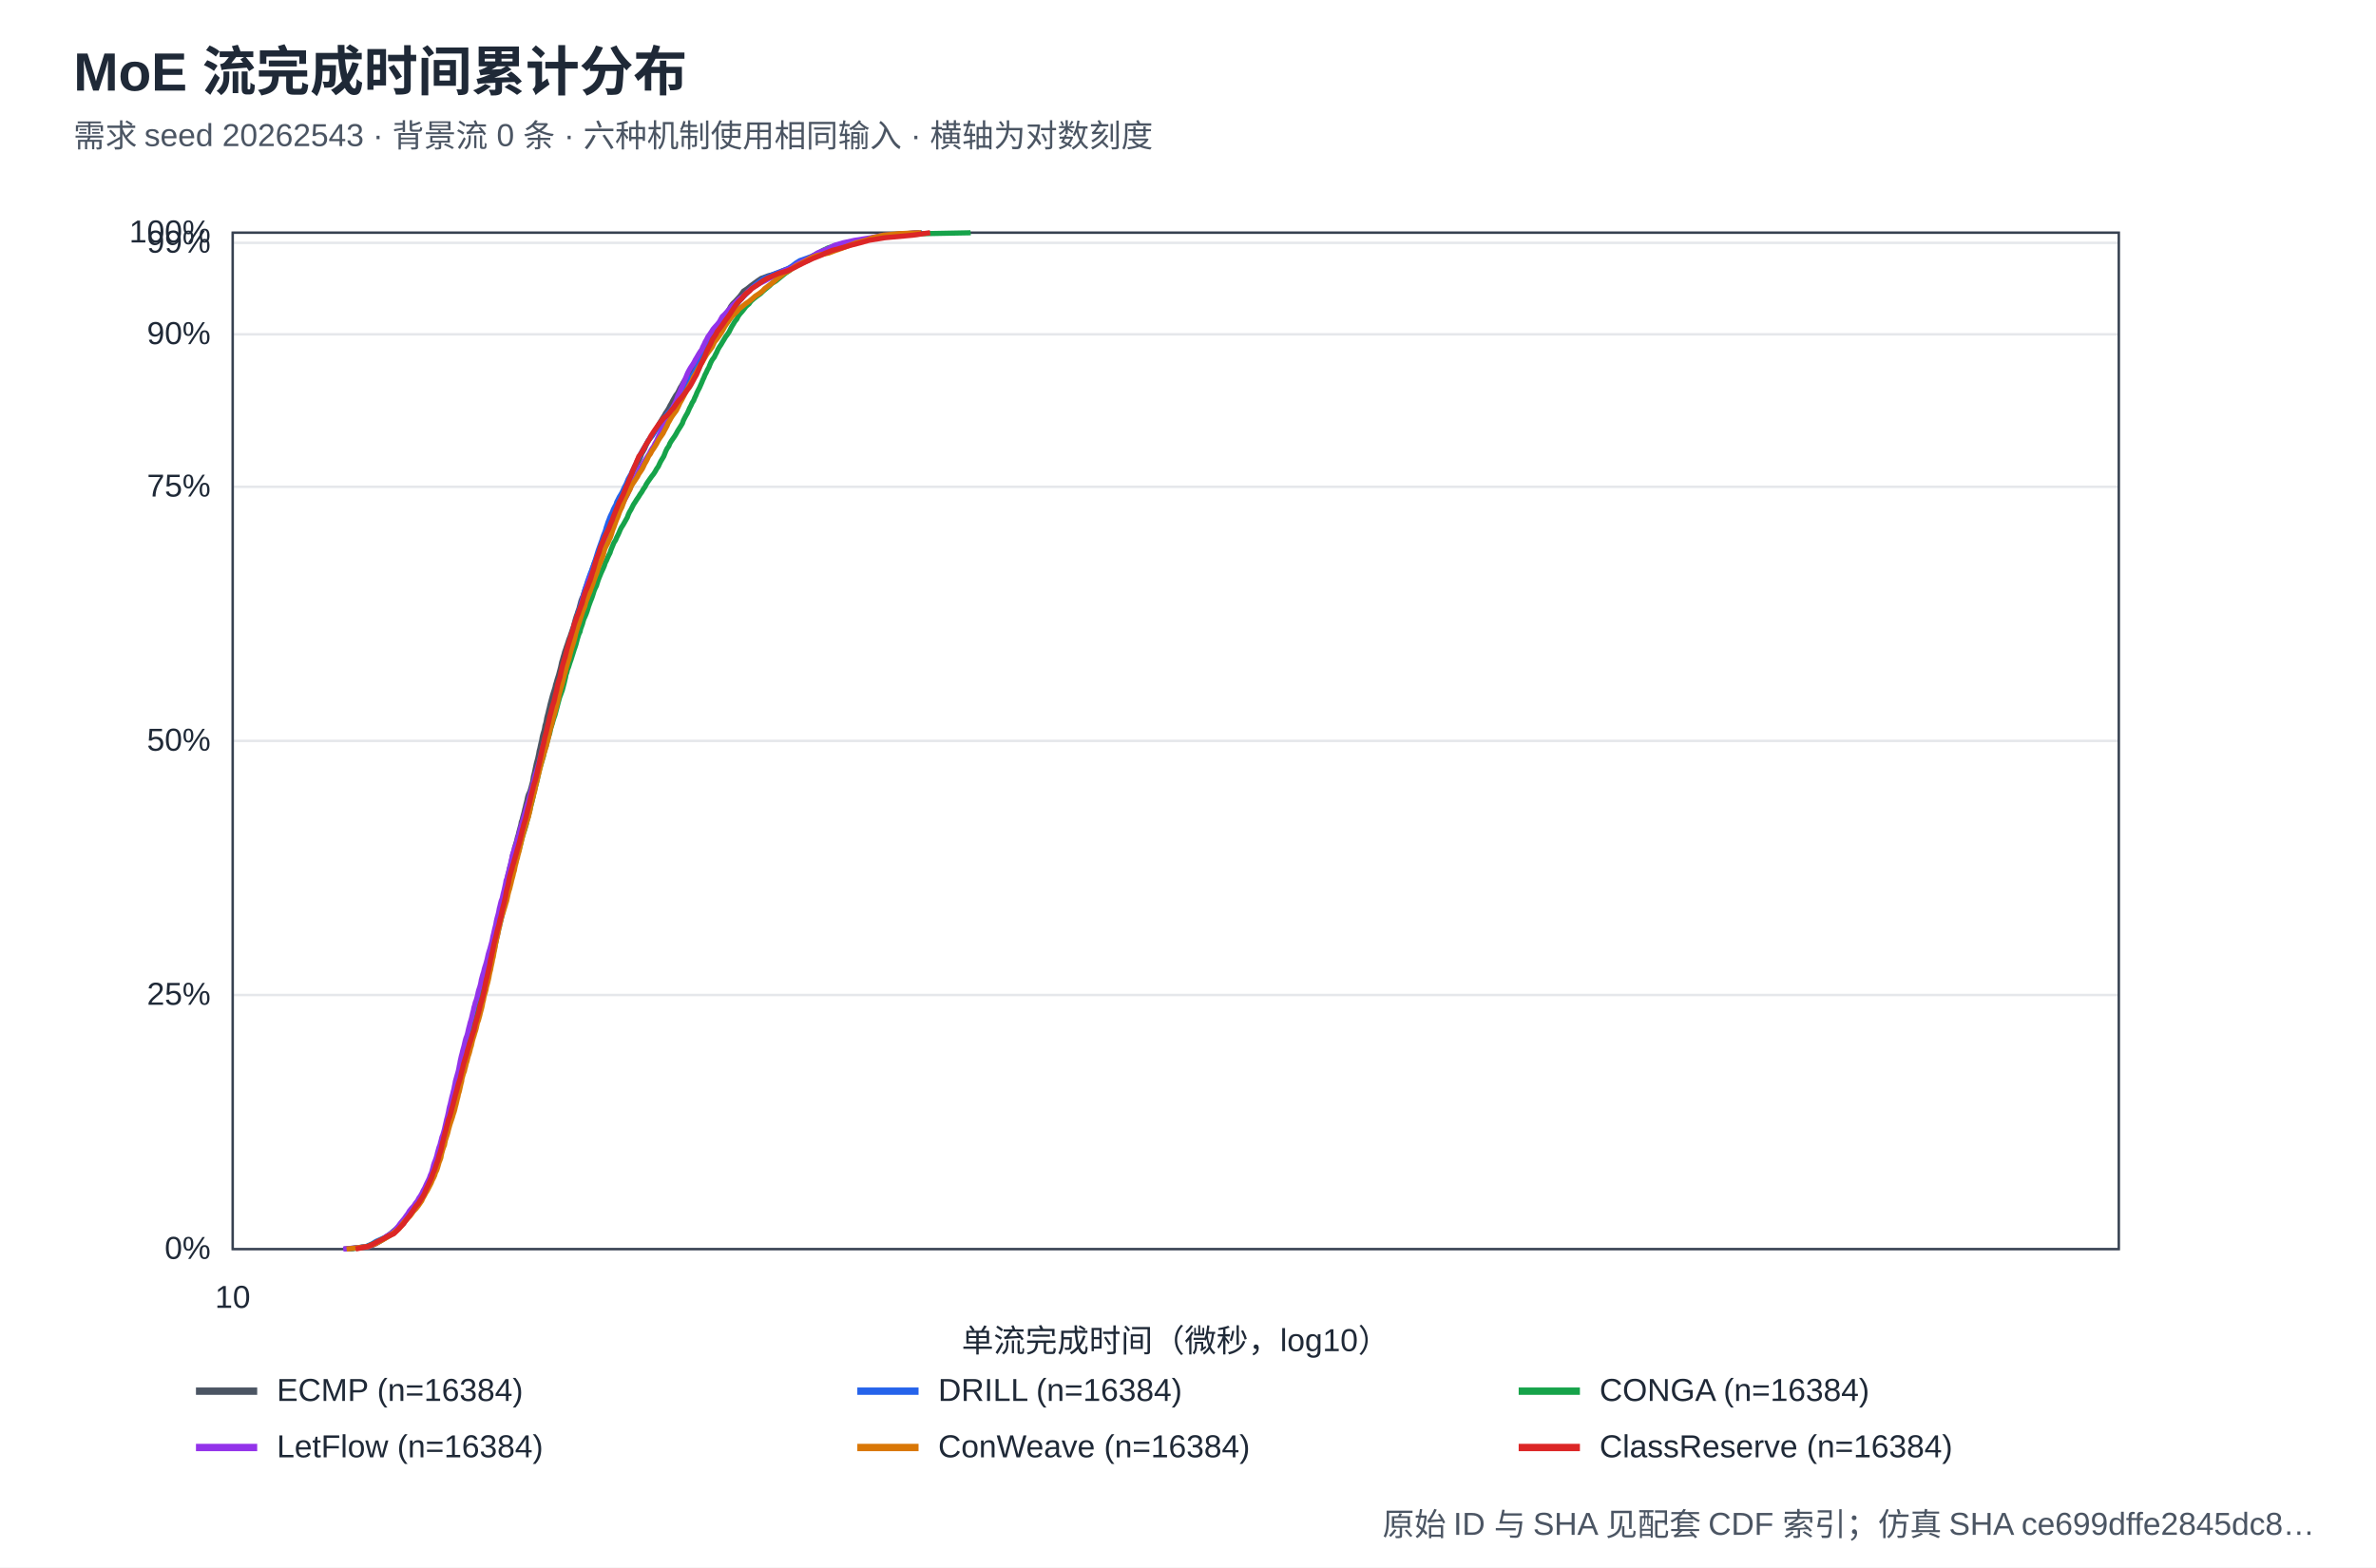
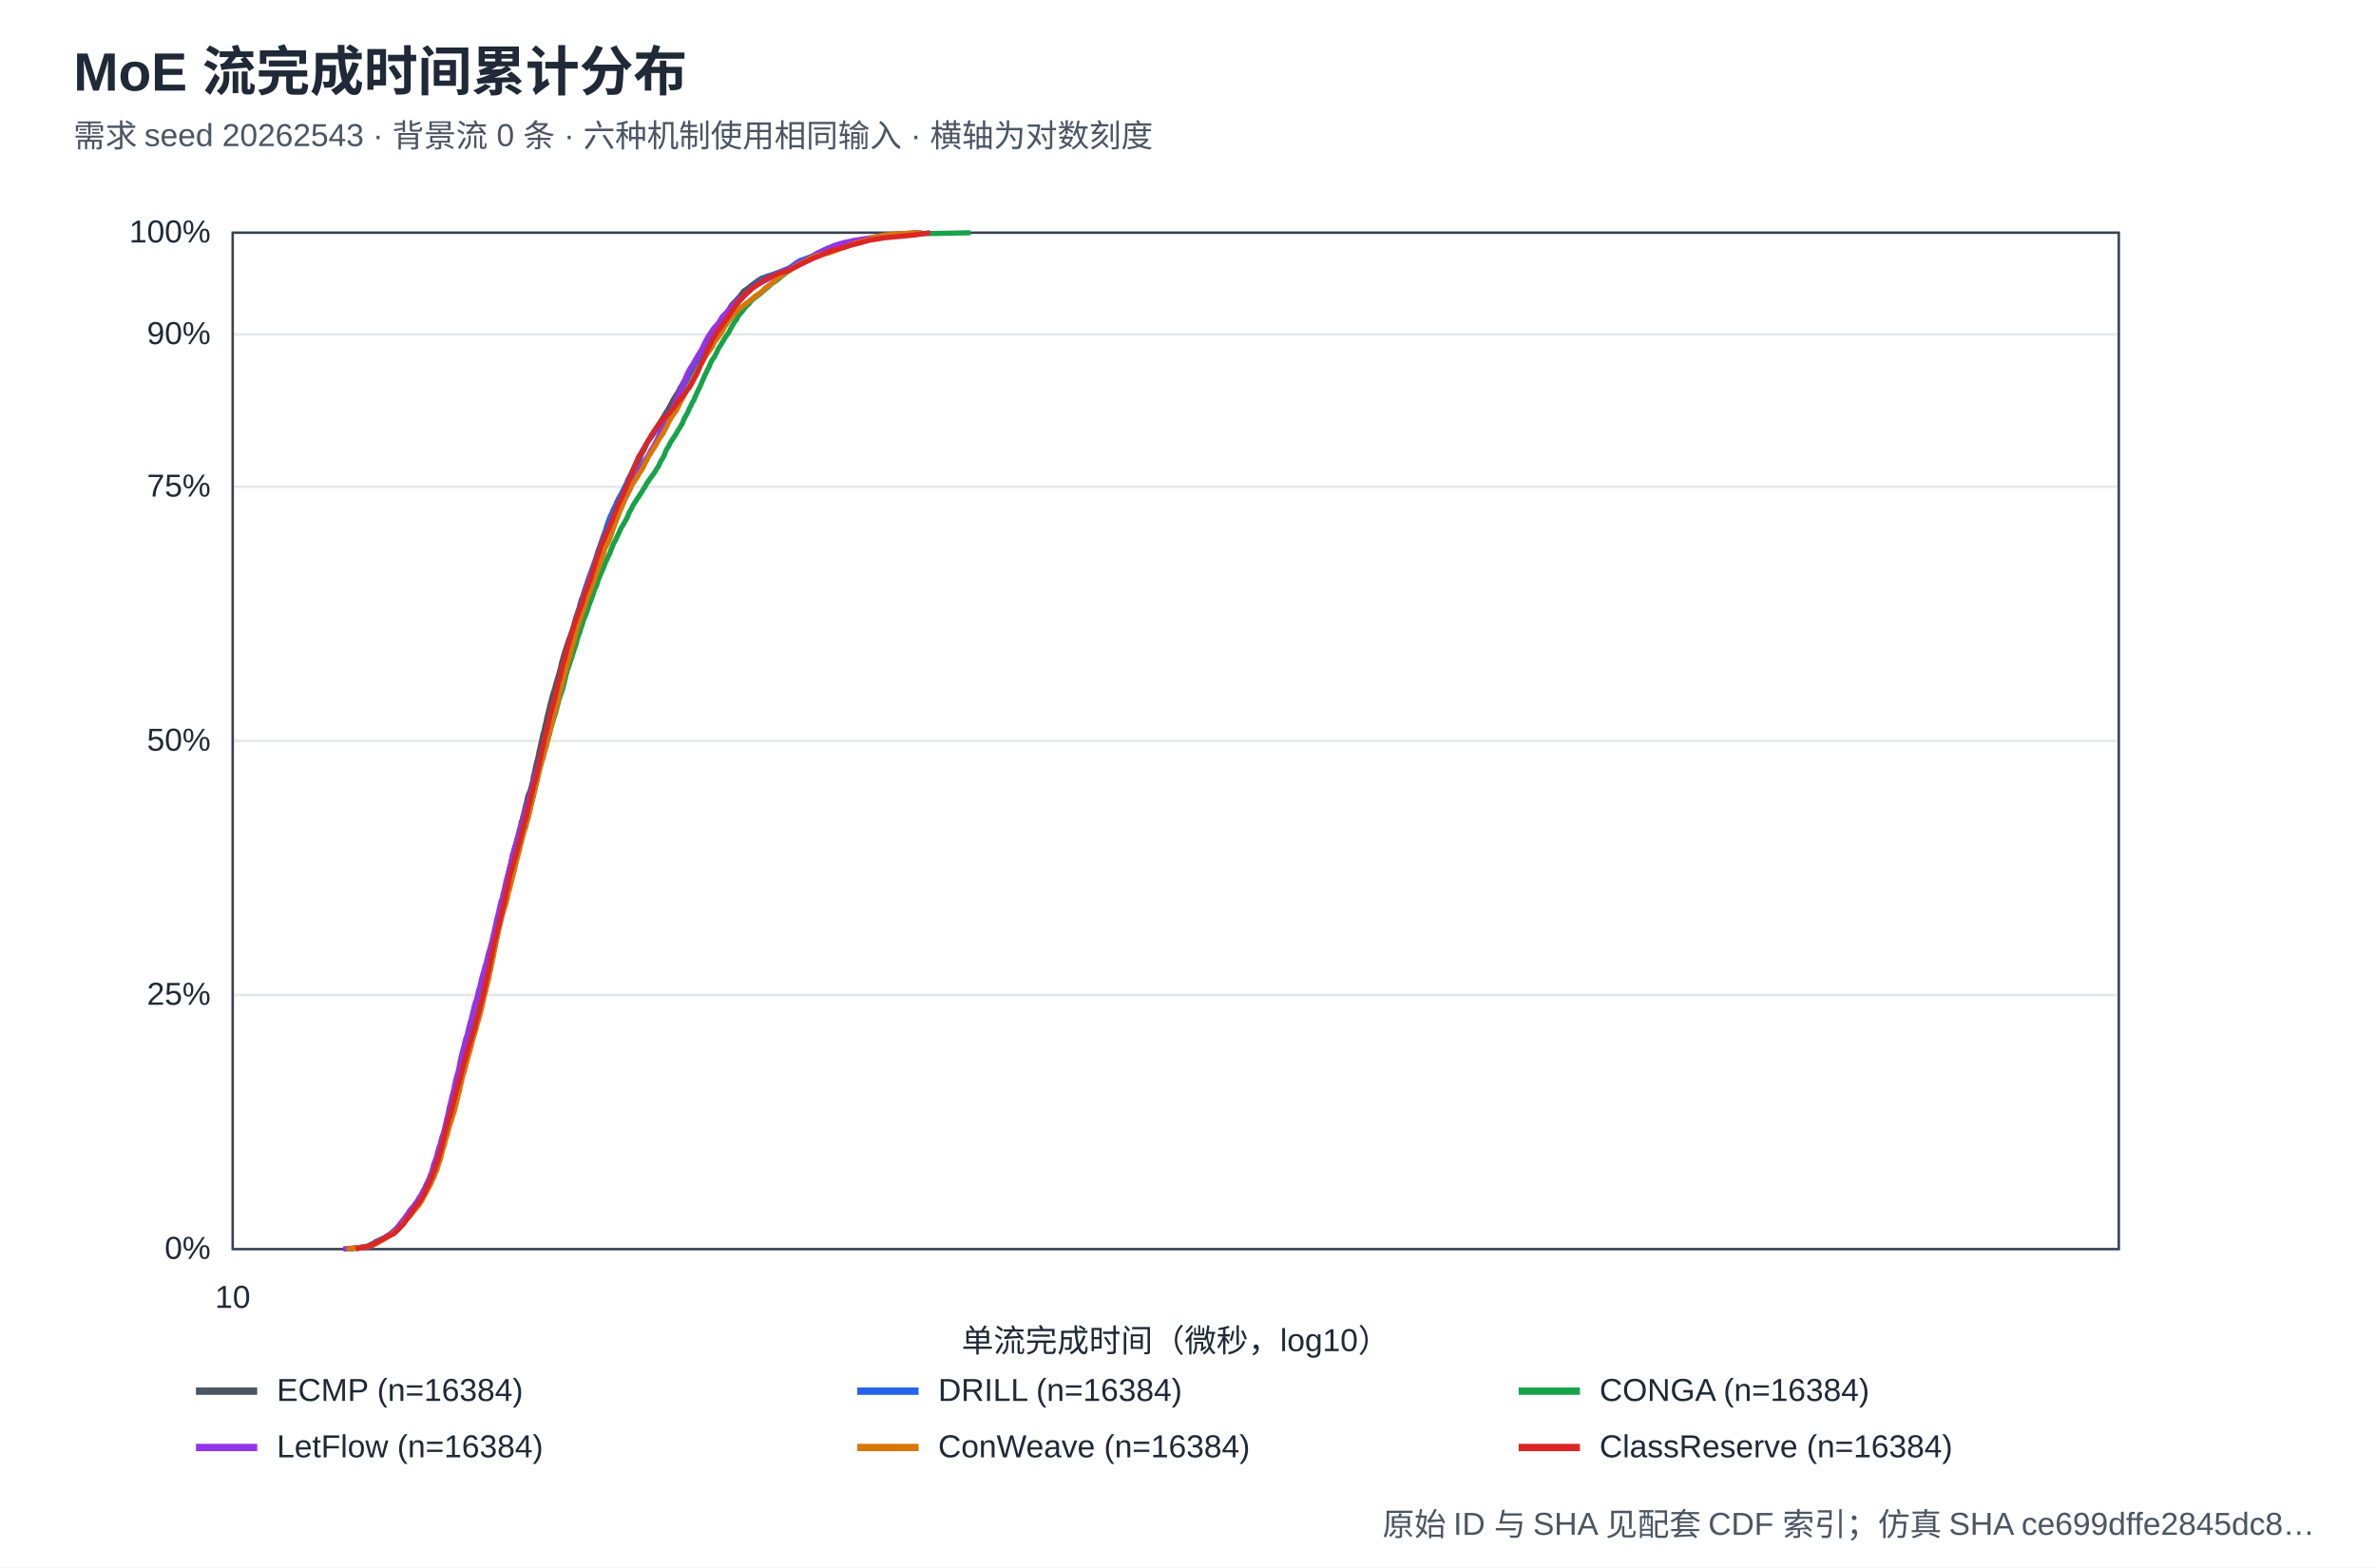
<svg xmlns="http://www.w3.org/2000/svg" width="970" height="640" viewBox="0 0 970 640">
  <rect width="100%" height="100%" fill="white" />
  <style>text{font-family:Arial,"Microsoft YaHei","Noto Sans CJK SC",sans-serif;fill:#1f2937}.title{font-size:22px;font-weight:700}.sub{font-size:13px;fill:#4b5563}.axis{font-size:13px}.grid{stroke:#e5e7eb;stroke-width:1}</style>
  <text class="title" x="30" y="37">MoE 流完成时间累计分布</text>
  <text class="sub" x="30" y="60">需求 seed 20262543 · 背景流 0 条 · 六种机制使用相同输入 · 横轴为对数刻度</text>
  <line class="grid" x1="95.00" y1="95" x2="95.00" y2="510" />
  <text class="axis" text-anchor="middle" x="95.00" y="534">10</text>
  <line class="grid" x1="95" y1="510.00" x2="865" y2="510.00" />
  <text class="axis" text-anchor="end" x="86" y="514.00">0%</text>
  <line class="grid" x1="95" y1="406.25" x2="865" y2="406.25" />
  <text class="axis" text-anchor="end" x="86" y="410.25">25%</text>
  <line class="grid" x1="95" y1="302.50" x2="865" y2="302.50" />
  <text class="axis" text-anchor="end" x="86" y="306.50">50%</text>
  <line class="grid" x1="95" y1="198.75" x2="865" y2="198.75" />
  <text class="axis" text-anchor="end" x="86" y="202.75">75%</text>
  <line class="grid" x1="95" y1="136.50" x2="865" y2="136.50" />
  <text class="axis" text-anchor="end" x="86" y="140.50">90%</text>
-   <line class="grid" x1="95" y1="99.15" x2="865" y2="99.15" />
-   <text class="axis" text-anchor="end" x="86" y="103.15">99%</text>
  <line class="grid" x1="95" y1="95.00" x2="865" y2="95.00" />
  <text class="axis" text-anchor="end" x="86" y="99.00">100%</text>
  <rect x="95" y="95" width="770" height="415" fill="none" stroke="#374151" />
  <polyline points="140.50,509.97 150.79,508.94 153.13,507.90 155.09,506.86 156.74,505.82 158.62,504.78 160.32,503.74 161.60,502.71 162.56,501.67 163.65,500.63 164.68,499.59 165.40,498.55 166.24,497.54 166.84,496.50 167.86,495.46 168.76,494.42 169.72,493.38 170.32,492.35 170.92,491.31 171.63,490.27 172.11,489.23 172.82,488.19 173.36,487.15 173.83,486.11 174.31,485.08 174.78,484.04 175.26,483.00 175.73,481.96 176.03,480.92 176.39,479.88 176.92,478.84 177.21,477.81 177.69,476.77 177.98,475.73 178.40,474.69 178.69,473.65 178.99,472.64 179.40,471.60 179.69,470.56 179.99,469.52 180.22,468.48 180.52,467.45 180.81,466.41 181.11,465.37 181.40,464.33 181.75,463.29 182.11,462.25 182.28,461.22 182.52,460.18 182.81,459.14 183.04,458.10 183.40,457.06 183.57,456.02 183.81,454.98 184.04,453.95 184.27,452.91 184.57,451.87 184.80,450.83 184.98,449.79 185.21,448.78 185.44,447.74 185.79,446.70 186.03,445.66 186.32,444.62 186.61,443.59 186.90,442.55 187.19,441.51 187.43,440.47 187.72,439.43 187.95,438.39 188.30,437.35 188.59,436.32 188.82,435.28 189.11,434.24 189.46,433.20 189.87,432.16 190.16,431.12 190.45,430.09 190.74,429.05 190.97,428.01 191.20,426.97 191.49,425.93 191.84,424.89 192.13,423.88 192.36,422.84 192.76,421.80 193.05,420.76 193.23,419.73 193.57,418.69 193.80,417.65 194.15,416.61 194.44,415.57 194.73,414.53 195.01,413.49 195.30,412.46 195.53,411.42 195.88,410.38 196.17,409.34 196.40,408.30 196.63,407.26 196.91,406.22 197.14,405.19 197.31,404.15 197.66,403.11 197.95,402.07 198.23,401.03 198.52,400.02 198.75,398.98 198.98,397.94 199.15,396.90 199.43,395.86 199.61,394.83 199.78,393.79 199.95,392.75 200.12,391.71 200.35,390.67 200.52,389.63 200.81,388.60 201.03,387.56 201.26,386.52 201.49,385.48 201.66,384.44 201.89,383.40 202.06,382.36 202.29,381.33 202.52,380.29 202.74,379.25 202.92,378.21 203.14,377.17 203.37,376.13 203.60,375.12 203.88,374.08 204.11,373.04 204.28,372.00 204.51,370.97 204.68,369.93 204.90,368.89 205.19,367.85 205.41,366.81 205.64,365.77 205.92,364.73 206.09,363.70 206.32,362.66 206.55,361.62 206.72,360.58 206.94,359.54 207.17,358.50 207.34,357.47 207.62,356.43 207.85,355.39 208.07,354.35 208.36,353.31 208.70,352.27 208.86,351.26 209.09,350.22 209.26,349.18 209.60,348.14 209.88,347.11 210.10,346.07 210.39,345.03 210.72,343.99 211.01,342.95 211.23,341.91 211.57,340.87 211.79,339.84 212.07,338.80 212.35,337.76 212.63,336.72 212.80,335.68 213.19,334.64 213.42,333.60 213.70,332.57 213.98,331.53 214.20,330.49 214.48,329.45 214.71,328.41 214.99,327.37 215.21,326.36 215.43,325.32 215.77,324.28 216.27,323.24 216.60,322.21 216.88,321.17 217.16,320.13 217.44,319.09 217.61,318.05 217.77,317.01 218.05,315.98 218.28,314.94 218.50,313.90 218.72,312.86 218.94,311.82 219.22,310.78 219.50,309.74 219.72,308.71 219.94,307.67 220.11,306.63 220.39,305.59 220.61,304.55 220.83,303.51 221.11,302.47 221.27,301.46 221.49,300.42 221.77,299.38 222.10,298.35 222.32,297.31 222.49,296.27 222.82,295.23 223.04,294.19 223.21,293.15 223.48,292.11 223.76,291.08 223.98,290.04 224.26,289.00 224.48,287.96 224.75,286.92 225.03,285.88 225.30,284.85 225.58,283.81 225.91,282.77 226.24,281.73 226.57,280.69 226.79,279.65 227.12,278.61 227.39,277.60 227.72,276.56 228.05,275.52 228.32,274.49 228.60,273.45 228.87,272.41 229.09,271.37 229.31,270.33 229.64,269.29 229.91,268.25 230.24,267.22 230.51,266.18 230.89,265.14 231.22,264.10 231.60,263.06 231.93,262.02 232.26,260.98 232.69,259.95 233.02,258.91 233.40,257.87 233.73,256.83 234.11,255.79 234.38,254.75 234.65,253.72 234.92,252.70 235.25,251.66 235.63,250.62 235.95,249.59 236.33,248.55 236.60,247.51 236.87,246.47 237.14,245.43 237.52,244.39 238.01,243.36 238.33,242.32 238.71,241.28 239.03,240.24 239.41,239.20 239.68,238.16 240.16,237.12 240.54,236.09 240.86,235.05 241.29,234.01 241.61,232.97 241.94,231.93 242.31,230.89 242.63,229.85 243.12,228.84 243.55,227.80 243.97,226.76 244.40,225.73 244.83,224.69 245.36,223.65 245.74,222.61 246.16,221.57 246.54,220.53 246.96,219.49 247.23,218.46 247.55,217.42 247.87,216.38 248.30,215.34 248.83,214.30 249.25,213.26 249.62,212.23 250.05,211.19 250.53,210.15 250.90,209.11 251.32,208.07 251.80,207.03 252.27,205.99 252.64,204.96 253.06,203.94 253.49,202.90 253.91,201.87 254.49,200.83 254.91,199.79 255.38,198.75 255.91,197.71 256.49,196.67 256.96,195.63 257.38,194.60 257.91,193.56 258.38,192.52 258.90,191.48 259.42,190.44 260.00,189.40 260.63,188.36 261.15,187.33 261.62,186.29 261.98,185.25 262.61,184.21 263.18,183.17 263.60,182.13 264.06,181.10 264.63,180.08 265.36,179.04 266.19,178.01 266.71,176.97 267.48,175.93 268.10,174.89 268.67,173.85 269.24,172.81 269.86,171.77 270.47,170.74 271.14,169.70 271.71,168.66 272.42,167.62 273.04,166.58 273.55,165.54 274.17,164.50 274.68,163.47 275.29,162.43 275.90,161.39 276.67,160.35 277.18,159.31 277.69,158.27 278.35,157.23 278.91,156.20 279.57,155.18 280.38,154.14 280.89,153.11 281.34,152.07 282.00,151.03 282.51,149.99 283.06,148.95 283.67,147.91 284.22,146.88 284.73,145.84 285.28,144.80 285.88,143.76 286.74,142.72 287.39,141.68 287.99,140.64 288.49,139.61 289.09,138.57 289.74,137.53 290.49,136.49 291.29,135.45 292.09,134.41 292.64,133.37 293.53,132.34 294.18,131.32 294.92,130.28 295.61,129.25 296.41,128.21 297.10,127.17 297.74,126.13 298.29,125.09 299.07,124.05 300.16,123.01 301.09,121.98 302.03,120.94 302.81,119.90 303.55,118.86 305.11,117.82 306.38,116.78 307.79,115.74 309.20,114.71 310.75,113.67 313.56,112.63 317.26,111.59 319.46,110.55 322.37,109.51 324.42,108.48 326.93,107.44 329.95,106.42 331.50,105.39 333.38,104.35 335.20,103.31 337.81,102.27 340.13,101.23 343.32,100.19 347.28,99.15 351.76,98.12 356.71,97.08 361.48,96.04 369.16,95.41 374.29,95.05 375.17,95.00" fill="none" stroke="#4b5563" stroke-width="2.1" />
  <polyline points="142.31,509.97 149.44,508.94 151.84,507.90 153.50,506.86 155.88,505.82 158.01,504.78 159.66,503.74 160.87,502.71 162.08,501.67 163.11,500.63 164.13,499.59 164.86,498.55 165.70,497.54 166.48,496.50 167.68,495.46 168.34,494.42 169.06,493.38 169.96,492.35 170.62,491.31 171.03,490.27 171.69,489.23 172.23,488.19 172.82,487.15 173.30,486.11 173.89,485.08 174.37,484.04 174.73,483.00 175.32,481.96 175.62,480.92 176.03,479.88 176.44,478.84 176.92,477.81 177.27,476.77 177.63,475.73 177.98,474.69 178.28,473.65 178.63,472.64 178.99,471.60 179.46,470.56 179.69,469.52 179.93,468.48 180.28,467.45 180.58,466.41 180.99,465.37 181.28,464.33 181.64,463.29 181.87,462.25 182.22,461.22 182.57,460.18 182.87,459.14 183.16,458.10 183.45,457.06 183.75,456.02 184.04,454.98 184.45,453.95 184.74,452.91 185.03,451.87 185.39,450.83 185.68,449.79 185.91,448.78 186.14,447.74 186.38,446.70 186.73,445.66 187.02,444.62 187.19,443.59 187.43,442.55 187.78,441.51 188.07,440.47 188.36,439.43 188.65,438.39 188.94,437.35 189.17,436.32 189.46,435.28 189.69,434.24 190.04,433.20 190.33,432.16 190.68,431.12 190.91,430.09 191.14,429.05 191.49,428.01 191.78,426.97 192.01,425.93 192.36,424.89 192.53,423.88 192.88,422.84 193.17,421.80 193.46,420.76 193.69,419.73 193.92,418.69 194.27,417.65 194.50,416.61 194.73,415.57 194.96,414.53 195.24,413.49 195.59,412.46 195.94,411.42 196.11,410.38 196.34,409.34 196.68,408.30 196.85,407.26 197.08,406.22 197.37,405.19 197.60,404.15 197.95,403.11 198.12,402.07 198.29,401.03 198.58,400.02 198.80,398.98 199.09,397.94 199.38,396.90 199.66,395.86 199.89,394.83 200.12,393.79 200.52,392.75 200.69,391.71 201.03,390.67 201.26,389.63 201.55,388.60 201.83,387.56 202.00,386.52 202.23,385.48 202.46,384.44 202.69,383.40 202.97,382.36 203.14,381.33 203.43,380.29 203.60,379.25 203.88,378.21 204.11,377.17 204.39,376.13 204.62,375.12 204.90,374.08 205.13,373.04 205.36,372.00 205.53,370.97 205.81,369.93 205.98,368.89 206.26,367.85 206.49,366.81 206.72,365.77 207.00,364.73 207.17,363.70 207.45,362.66 207.68,361.62 207.91,360.58 208.07,359.54 208.30,358.50 208.64,357.47 208.98,356.43 209.26,355.39 209.54,354.35 209.77,353.31 210.10,352.27 210.27,351.26 210.50,350.22 210.67,349.18 210.95,348.14 211.17,347.11 211.45,346.07 211.62,345.03 211.85,343.99 212.07,342.95 212.35,341.91 212.52,340.87 212.75,339.84 213.03,338.80 213.31,337.76 213.59,336.72 213.81,335.68 214.15,334.64 214.43,333.60 214.65,332.57 214.82,331.53 215.15,330.49 215.49,329.45 215.82,328.41 216.05,327.37 216.33,326.36 216.66,325.32 216.99,324.28 217.22,323.24 217.44,322.21 217.72,321.17 218.00,320.13 218.22,319.09 218.50,318.05 218.78,317.01 219.00,315.98 219.28,314.94 219.55,313.90 219.83,312.86 220.05,311.82 220.39,310.78 220.66,309.74 220.94,308.71 221.22,307.67 221.49,306.63 221.72,305.59 221.88,304.55 222.16,303.51 222.49,302.47 222.77,301.46 222.99,300.42 223.26,299.38 223.59,298.35 223.87,297.31 224.15,296.27 224.37,295.23 224.64,294.19 224.86,293.15 225.14,292.11 225.41,291.08 225.63,290.04 225.85,289.00 226.13,287.96 226.35,286.92 226.62,285.88 226.90,284.85 227.17,283.81 227.45,282.77 227.61,281.73 227.88,280.69 228.16,279.65 228.49,278.61 228.71,277.60 228.98,276.56 229.20,275.52 229.47,274.49 229.69,273.45 230.02,272.41 230.29,271.37 230.57,270.33 230.73,269.29 230.95,268.25 231.22,267.22 231.44,266.18 231.71,265.14 231.98,264.10 232.31,263.06 232.53,262.02 232.80,260.98 233.07,259.95 233.40,258.91 233.67,257.87 233.94,256.83 234.32,255.79 234.59,254.75 234.92,253.72 235.19,252.70 235.57,251.66 235.84,250.62 236.17,249.59 236.60,248.55 236.87,247.51 237.20,246.47 237.52,245.43 237.74,244.39 238.06,243.36 238.33,242.32 238.60,241.28 238.92,240.24 239.30,239.20 239.68,238.16 239.95,237.12 240.32,236.09 240.70,235.05 241.08,234.01 241.51,232.97 241.88,231.93 242.26,230.89 242.63,229.85 242.96,228.84 243.28,227.80 243.60,226.76 243.92,225.73 244.24,224.69 244.62,223.65 244.99,222.61 245.36,221.57 245.74,220.53 246.06,219.49 246.43,218.46 246.86,217.42 247.23,216.38 247.50,215.34 247.87,214.30 248.19,213.26 248.61,212.23 248.99,211.19 249.46,210.15 250.00,209.11 250.37,208.07 250.90,207.03 251.48,205.99 251.80,204.96 252.33,203.94 252.85,202.90 253.49,201.87 254.07,200.83 254.54,199.79 255.02,198.75 255.59,197.71 256.02,196.67 256.44,195.63 257.01,194.60 257.64,193.56 258.06,192.52 258.59,191.48 259.06,190.44 259.63,189.40 260.05,188.36 260.52,187.33 261.20,186.29 261.56,185.25 262.14,184.21 262.71,183.17 263.44,182.13 264.01,181.10 264.53,180.08 265.20,179.04 266.09,178.01 266.91,176.97 267.53,175.93 268.36,174.89 268.93,173.85 269.60,172.81 270.27,171.77 271.04,170.74 271.86,169.70 272.63,168.66 273.71,167.62 274.42,166.58 275.19,165.54 276.01,164.50 276.67,163.47 277.54,162.43 278.04,161.39 278.55,160.35 279.06,159.31 279.82,158.27 280.43,157.23 280.99,156.20 281.44,155.18 282.10,154.14 282.91,153.11 283.57,152.07 283.97,151.03 284.57,149.99 285.03,148.95 285.43,147.91 286.13,146.88 286.64,145.84 287.24,144.80 287.69,143.76 288.29,142.72 288.89,141.68 289.29,140.64 289.94,139.61 290.64,138.57 291.34,137.53 292.14,136.49 292.83,135.45 293.43,134.41 294.57,133.37 295.37,132.34 296.16,131.32 296.80,130.28 297.30,129.25 297.74,128.21 298.48,127.17 299.42,126.13 300.16,125.09 301.04,124.05 301.78,123.01 302.71,121.98 303.64,120.94 304.72,119.90 305.74,118.86 306.82,117.82 307.79,116.78 309.06,115.74 310.41,114.71 311.87,113.67 314.42,112.63 316.68,111.59 319.61,110.55 321.95,109.51 323.56,108.48 324.89,107.44 326.50,106.42 329.43,105.39 332.16,104.35 336.65,103.31 339.44,102.27 342.95,101.23 345.30,100.19 347.92,99.15 353.03,98.12 359.37,97.08 366.00,96.04 372.04,95.41 376.09,95.05 376.45,95.00" fill="none" stroke="#2563eb" stroke-width="2.1" />
  <polyline points="142.68,509.97 149.87,508.94 152.21,507.90 154.23,506.86 156.43,505.82 158.08,504.78 159.35,503.74 160.51,502.71 161.84,501.67 163.05,500.63 163.77,499.59 164.80,498.55 165.58,497.54 166.60,496.50 167.44,495.46 168.34,494.42 168.94,493.38 169.66,492.35 170.44,491.31 171.09,490.27 171.93,489.23 172.64,488.19 173.48,487.15 174.01,486.11 174.55,485.08 175.02,484.04 175.50,483.00 176.03,481.96 176.44,480.92 176.74,479.88 177.15,478.84 177.75,477.81 178.04,476.77 178.46,475.73 178.81,474.69 179.22,473.65 179.52,472.64 179.81,471.60 180.16,470.56 180.46,469.52 180.75,468.48 181.11,467.45 181.40,466.41 181.64,465.37 181.93,464.33 182.16,463.29 182.52,462.25 182.69,461.22 182.99,460.18 183.28,459.14 183.57,458.10 183.86,457.06 184.16,456.02 184.39,454.98 184.68,453.95 184.98,452.91 185.21,451.87 185.39,450.83 185.74,449.79 185.85,448.78 186.09,447.74 186.32,446.70 186.55,445.66 186.84,444.62 187.08,443.59 187.31,442.55 187.60,441.51 187.83,440.47 188.07,439.43 188.36,438.39 188.59,437.35 188.88,436.32 189.23,435.28 189.52,434.24 189.75,433.20 189.99,432.16 190.22,431.12 190.45,430.09 190.80,429.05 191.03,428.01 191.32,426.97 191.61,425.93 191.90,424.89 192.24,423.88 192.42,422.84 192.65,421.80 192.94,420.76 193.28,419.73 193.57,418.69 193.80,417.65 194.09,416.61 194.44,415.57 194.73,414.53 195.01,413.49 195.24,412.46 195.47,411.42 195.71,410.38 196.05,409.34 196.28,408.30 196.45,407.26 196.63,406.22 196.80,405.19 197.08,404.15 197.31,403.11 197.60,402.07 197.83,401.03 198.06,400.02 198.35,398.98 198.63,397.94 198.80,396.90 199.03,395.86 199.26,394.83 199.43,393.79 199.72,392.75 199.95,391.71 200.18,390.67 200.41,389.63 200.75,388.60 200.98,387.56 201.21,386.52 201.49,385.48 201.78,384.44 202.06,383.40 202.35,382.36 202.57,381.33 202.74,380.29 203.03,379.25 203.37,378.21 203.60,377.17 203.88,376.13 204.11,375.12 204.45,374.08 204.68,373.04 204.96,372.00 205.19,370.97 205.47,369.93 205.70,368.89 205.92,367.85 206.21,366.81 206.43,365.77 206.72,364.73 207.00,363.70 207.40,362.66 207.68,361.62 207.96,360.58 208.19,359.54 208.41,358.50 208.70,357.47 209.03,356.43 209.43,355.39 209.77,354.35 210.05,353.31 210.44,352.27 210.67,351.26 210.95,350.22 211.17,349.18 211.51,348.14 211.85,347.11 212.13,346.07 212.41,345.03 212.69,343.99 212.91,342.95 213.19,341.91 213.53,340.87 213.81,339.84 214.20,338.80 214.48,337.76 214.82,336.72 215.04,335.68 215.32,334.64 215.60,333.60 215.82,332.57 216.16,331.53 216.38,330.49 216.60,329.45 216.88,328.41 217.16,327.37 217.38,326.36 217.66,325.32 217.83,324.28 218.11,323.24 218.33,322.21 218.61,321.17 218.89,320.13 219.16,319.09 219.39,318.05 219.61,317.01 219.83,315.98 220.05,314.94 220.33,313.90 220.61,312.86 220.94,311.82 221.22,310.78 221.55,309.74 221.88,308.71 222.05,307.67 222.32,306.63 222.60,305.59 222.99,304.55 223.26,303.51 223.48,302.47 223.76,301.46 224.04,300.42 224.42,299.38 224.64,298.35 224.86,297.31 225.19,296.27 225.52,295.23 225.80,294.19 226.13,293.15 226.51,292.11 226.79,291.08 227.06,290.04 227.34,289.00 227.61,287.96 227.88,286.92 228.16,285.88 228.43,284.85 228.82,283.81 229.20,282.77 229.58,281.73 229.86,280.69 230.13,279.65 230.40,278.61 230.62,277.60 230.89,276.56 231.06,275.52 231.44,274.49 231.66,273.45 232.09,272.41 232.42,271.37 232.75,270.33 233.13,269.29 233.45,268.25 233.78,267.22 234.11,266.18 234.43,265.14 234.81,264.10 235.14,263.06 235.41,262.02 235.68,260.98 236.00,259.95 236.33,258.91 236.82,257.87 237.03,256.83 237.41,255.79 237.79,254.75 238.06,253.72 238.38,252.70 238.87,251.66 239.30,250.62 239.68,249.59 240.00,248.55 240.32,247.51 240.70,246.47 241.08,245.43 241.51,244.39 241.88,243.36 242.21,242.32 242.53,241.28 242.96,240.24 243.49,239.20 243.81,238.16 244.13,237.12 244.51,236.09 244.94,235.05 245.36,234.01 245.84,232.97 246.32,231.93 246.75,230.89 247.07,229.85 247.60,228.84 248.03,227.80 248.51,226.76 249.04,225.73 249.36,224.69 249.78,223.65 250.21,222.61 250.63,221.57 251.32,220.53 251.74,219.49 252.27,218.46 252.75,217.42 253.17,216.38 253.70,215.34 254.38,214.30 254.96,213.26 255.54,212.23 256.12,211.19 256.49,210.15 256.96,209.11 257.59,208.07 258.11,207.03 258.64,205.99 259.32,204.96 259.95,203.94 260.68,202.90 261.30,201.87 262.03,200.83 262.61,199.79 263.34,198.75 263.85,197.71 264.53,196.67 265.26,195.63 265.98,194.60 266.81,193.56 267.48,192.52 268.05,191.48 268.77,190.44 269.24,189.40 269.75,188.36 270.37,187.33 270.99,186.29 271.40,185.25 271.81,184.21 272.32,183.17 273.04,182.13 273.45,181.10 274.06,180.08 274.78,179.04 275.50,178.01 276.11,176.97 276.67,175.93 277.33,174.89 277.99,173.85 278.60,172.81 278.96,171.77 279.47,170.74 280.02,169.70 280.63,168.66 281.09,167.62 281.54,166.58 282.10,165.54 282.56,164.50 283.21,163.47 283.62,162.43 284.12,161.39 284.52,160.35 285.03,159.31 285.58,158.27 286.03,157.23 286.49,156.20 286.89,155.18 287.39,154.14 287.79,153.11 288.34,152.07 288.79,151.03 289.39,149.99 289.79,148.95 290.24,147.91 290.79,146.88 291.59,145.84 292.09,144.80 292.64,143.76 293.08,142.72 293.68,141.68 294.38,140.64 294.97,139.61 295.61,138.57 296.21,137.53 297.00,136.49 297.69,135.45 298.19,134.41 298.73,133.37 299.37,132.34 299.96,131.32 300.80,130.28 301.29,129.25 302.03,128.21 302.96,127.17 303.79,126.13 304.57,125.09 305.79,124.05 306.53,123.01 307.69,121.98 309.01,120.94 310.46,119.90 311.53,118.86 312.78,117.82 314.04,116.78 315.10,115.74 316.78,114.71 318.03,113.67 319.32,112.63 320.61,111.59 322.14,110.55 323.47,109.51 325.41,108.48 327.26,107.44 328.68,106.42 330.37,105.39 332.20,104.35 334.08,103.31 335.90,102.27 338.04,101.23 341.24,100.19 346.91,99.15 351.17,98.12 358.06,97.08 368.41,96.04 376.88,95.41 395.75,95.05 396.26,95.00" fill="none" stroke="#16a34a" stroke-width="2.1" />
  <polyline points="140.13,509.97 150.55,508.94 153.19,507.90 154.78,506.86 156.61,505.82 157.71,504.78 159.41,503.74 160.69,502.71 161.72,501.67 162.62,500.63 163.35,499.59 164.19,498.55 165.04,497.54 165.76,496.50 166.54,495.46 167.14,494.42 167.98,493.38 168.94,492.35 169.60,491.31 170.44,490.27 170.97,489.23 171.69,488.19 172.29,487.15 172.76,486.11 173.36,485.08 173.83,484.04 174.31,483.00 174.84,481.96 175.32,480.92 175.67,479.88 176.15,478.84 176.44,477.81 176.74,476.77 176.98,475.73 177.33,474.69 177.75,473.65 178.10,472.64 178.40,471.60 178.63,470.56 178.93,469.52 179.22,468.48 179.63,467.45 179.87,466.41 180.16,465.37 180.40,464.33 180.81,463.29 181.11,462.25 181.40,461.22 181.64,460.18 181.87,459.14 182.11,458.10 182.34,457.06 182.63,456.02 182.87,454.98 183.10,453.95 183.28,452.91 183.51,451.87 183.81,450.83 184.04,449.79 184.27,448.78 184.51,447.74 184.80,446.70 185.03,445.66 185.33,444.62 185.50,443.59 185.74,442.55 185.91,441.51 186.20,440.47 186.49,439.43 186.79,438.39 187.08,437.35 187.31,436.32 187.49,435.28 187.72,434.24 187.89,433.20 188.13,432.16 188.36,431.12 188.65,430.09 188.88,429.05 189.17,428.01 189.46,426.97 189.69,425.93 189.93,424.89 190.22,423.88 190.62,422.84 190.91,421.80 191.14,420.76 191.38,419.73 191.67,418.69 191.90,417.65 192.24,416.61 192.53,415.57 192.76,414.53 193.00,413.49 193.28,412.46 193.46,411.42 193.80,410.38 194.03,409.34 194.44,408.30 194.73,407.26 195.01,406.22 195.19,405.19 195.47,404.15 195.82,403.11 196.11,402.07 196.34,401.03 196.51,400.02 196.80,398.98 197.08,397.94 197.43,396.90 197.66,395.86 197.95,394.83 198.29,393.79 198.58,392.75 198.86,391.71 199.09,390.67 199.32,389.63 199.61,388.60 199.95,387.56 200.23,386.52 200.52,385.48 200.81,384.44 201.03,383.40 201.21,382.36 201.49,381.33 201.72,380.29 201.95,379.25 202.23,378.21 202.46,377.17 202.63,376.13 202.86,375.12 203.14,374.08 203.43,373.04 203.65,372.00 203.83,370.97 204.11,369.93 204.34,368.89 204.62,367.85 205.02,366.81 205.24,365.77 205.47,364.73 205.75,363.70 205.98,362.66 206.21,361.62 206.43,360.58 206.60,359.54 207.00,358.50 207.23,357.47 207.51,356.43 207.79,355.39 208.02,354.35 208.30,353.31 208.53,352.27 208.75,351.26 208.98,350.22 209.20,349.18 209.49,348.14 209.88,347.11 210.10,346.07 210.56,345.03 210.84,343.99 211.12,342.95 211.45,341.91 211.74,340.87 212.02,339.84 212.30,338.80 212.58,337.76 212.91,336.72 213.19,335.68 213.53,334.64 213.81,333.60 214.09,332.57 214.43,331.53 214.71,330.49 214.99,329.45 215.26,328.41 215.66,327.37 215.94,326.36 216.16,325.32 216.44,324.28 216.72,323.24 217.05,322.21 217.27,321.17 217.61,320.13 217.83,319.09 218.11,318.05 218.33,317.01 218.61,315.98 219.00,314.94 219.33,313.90 219.61,312.86 219.94,311.82 220.22,310.78 220.44,309.74 220.72,308.71 220.94,307.67 221.22,306.63 221.49,305.59 221.72,304.55 221.94,303.51 222.21,302.47 222.54,301.46 222.82,300.42 223.10,299.38 223.43,298.35 223.70,297.31 223.98,296.27 224.20,295.23 224.53,294.19 224.81,293.15 225.14,292.11 225.36,291.08 225.74,290.04 226.02,289.00 226.24,287.96 226.46,286.92 226.73,285.88 227.01,284.85 227.23,283.81 227.50,282.77 227.72,281.73 228.05,280.69 228.32,279.65 228.54,278.61 228.76,277.60 229.03,276.56 229.36,275.52 229.58,274.49 229.86,273.45 230.13,272.41 230.46,271.37 230.67,270.33 230.95,269.29 231.22,268.25 231.49,267.22 231.71,266.18 232.04,265.14 232.37,264.10 232.69,263.06 232.91,262.02 233.13,260.98 233.51,259.95 233.89,258.91 234.11,257.87 234.43,256.83 234.65,255.79 235.08,254.75 235.35,253.72 235.63,252.70 235.90,251.66 236.22,250.62 236.60,249.59 236.87,248.55 237.20,247.51 237.47,246.47 237.68,245.43 238.01,244.39 238.33,243.36 238.71,242.32 239.03,241.28 239.35,240.24 239.68,239.20 240.05,238.16 240.38,237.12 240.81,236.09 241.24,235.05 241.61,234.01 242.10,232.97 242.37,231.93 242.74,230.89 243.12,229.85 243.38,228.84 243.71,227.80 244.08,226.76 244.56,225.73 244.99,224.69 245.47,223.65 245.95,222.61 246.38,221.57 246.80,220.53 247.34,219.49 247.82,218.46 248.30,217.42 248.93,216.38 249.31,215.34 249.89,214.30 250.37,213.26 250.84,212.23 251.37,211.19 251.80,210.15 252.27,209.11 252.91,208.07 253.49,207.03 253.96,205.99 254.54,204.96 255.02,203.94 255.65,202.90 256.17,201.87 256.59,200.83 257.07,199.79 257.54,198.75 258.01,197.71 258.48,196.67 259.06,195.63 259.63,194.60 260.10,193.56 260.68,192.52 261.10,191.48 261.77,190.44 262.45,189.40 263.08,188.36 263.75,187.33 264.37,186.29 265.05,185.25 265.57,184.21 266.19,183.17 266.91,182.13 267.38,181.10 268.00,180.08 268.46,179.04 268.93,178.01 269.44,176.97 269.96,175.93 270.58,174.89 271.14,173.85 271.71,172.81 272.22,171.77 272.78,170.74 273.19,169.70 273.76,168.66 274.22,167.62 274.68,166.58 275.09,165.54 275.60,164.50 276.11,163.47 276.47,162.43 276.82,161.39 277.38,160.35 277.79,159.31 278.20,158.27 278.65,157.23 279.16,156.20 279.52,155.18 279.97,154.14 280.38,153.11 280.84,152.07 281.39,151.03 282.00,149.99 282.71,148.95 283.36,147.91 283.87,146.88 284.52,145.84 285.13,144.80 285.78,143.76 286.49,142.72 286.89,141.68 287.44,140.64 287.89,139.61 288.49,138.57 288.99,137.53 289.74,136.49 290.44,135.45 291.09,134.41 291.99,133.37 292.93,132.34 293.73,131.32 294.28,130.28 294.87,129.25 295.96,128.21 296.90,127.17 297.84,126.13 298.73,125.09 299.76,124.05 300.85,123.01 301.88,121.98 303.45,120.94 304.57,119.90 305.55,118.86 306.77,117.82 308.33,116.78 310.07,115.74 312.16,114.71 314.04,113.67 316.01,112.63 317.93,111.59 320.13,110.55 322.94,109.51 324.42,108.48 325.98,107.44 328.30,106.42 330.42,105.39 332.02,104.35 333.66,103.31 336.13,102.27 338.60,101.23 340.64,100.19 344.11,99.15 348.88,98.12 355.48,97.08 360.67,96.04 370.31,95.41 373.67,95.05 374.91,95.00" fill="none" stroke="#9333ea" stroke-width="2.1" />
  <polyline points="141.50,509.97 150.24,508.94 153.13,507.90 155.03,506.86 156.92,505.82 158.56,504.78 160.20,503.74 161.60,502.71 162.87,501.67 163.77,500.63 164.44,499.59 165.28,498.55 166.36,497.54 167.38,496.50 168.16,495.46 168.88,494.42 169.90,493.38 170.74,492.35 171.45,491.31 172.17,490.27 172.64,489.23 173.24,488.19 173.77,487.15 174.43,486.11 174.96,485.08 175.50,484.04 176.03,483.00 176.44,481.96 176.98,480.92 177.45,479.88 177.75,478.84 178.28,477.81 178.63,476.77 178.93,475.73 179.22,474.69 179.63,473.65 179.99,472.64 180.16,471.60 180.40,470.56 180.69,469.52 181.05,468.48 181.46,467.45 181.64,466.41 181.87,465.37 182.22,464.33 182.57,463.29 182.87,462.25 183.10,461.22 183.40,460.18 183.69,459.14 184.04,458.10 184.39,457.06 184.74,456.02 185.03,454.98 185.39,453.95 185.68,452.91 185.91,451.87 186.20,450.83 186.44,449.79 186.67,448.78 186.96,447.74 187.14,446.70 187.49,445.66 187.72,444.62 187.95,443.59 188.18,442.55 188.47,441.51 188.59,440.47 188.88,439.43 189.17,438.39 189.58,437.35 189.81,436.32 190.10,435.28 190.33,434.24 190.68,433.20 190.91,432.16 191.20,431.12 191.55,430.09 191.84,429.05 192.07,428.01 192.42,426.97 192.65,425.93 192.88,424.89 193.17,423.88 193.52,422.84 193.80,421.80 194.15,420.76 194.44,419.73 194.67,418.69 194.90,417.65 195.30,416.61 195.59,415.57 195.88,414.53 196.11,413.49 196.40,412.46 196.68,411.42 196.91,410.38 197.08,409.34 197.37,408.30 197.54,407.26 197.77,406.22 198.12,405.19 198.40,404.15 198.58,403.11 198.86,402.07 199.15,401.03 199.38,400.02 199.61,398.98 199.78,397.94 200.01,396.90 200.29,395.86 200.46,394.83 200.69,393.79 200.92,392.75 201.09,391.71 201.38,390.67 201.55,389.63 201.72,388.60 201.95,387.56 202.17,386.52 202.29,385.48 202.57,384.44 202.74,383.40 202.97,382.36 203.26,381.33 203.43,380.29 203.65,379.25 203.94,378.21 204.11,377.17 204.39,376.13 204.62,375.12 204.90,374.08 205.24,373.04 205.58,372.00 205.87,370.97 206.21,369.93 206.49,368.89 206.83,367.85 207.06,366.81 207.28,365.77 207.51,364.73 207.79,363.70 208.13,362.66 208.36,361.62 208.64,360.58 208.86,359.54 209.15,358.50 209.43,357.47 209.65,356.43 209.99,355.39 210.16,354.35 210.39,353.31 210.67,352.27 210.89,351.26 211.23,350.22 211.45,349.18 211.74,348.14 212.02,347.11 212.24,346.07 212.47,345.03 212.75,343.99 212.97,342.95 213.25,341.91 213.47,340.87 213.81,339.84 214.09,338.80 214.43,337.76 214.71,336.72 215.04,335.68 215.32,334.64 215.71,333.60 215.94,332.57 216.21,331.53 216.44,330.49 216.60,329.45 216.83,328.41 217.11,327.37 217.33,326.36 217.66,325.32 217.89,324.28 218.22,323.24 218.44,322.21 218.61,321.17 218.89,320.13 219.11,319.09 219.39,318.05 219.61,317.01 219.89,315.98 220.16,314.94 220.39,313.90 220.66,312.86 220.88,311.82 221.22,310.78 221.49,309.74 221.77,308.71 222.05,307.67 222.43,306.63 222.71,305.59 223.04,304.55 223.26,303.51 223.54,302.47 223.81,301.46 224.09,300.42 224.26,299.38 224.48,298.35 224.81,297.31 225.08,296.27 225.36,295.23 225.63,294.19 225.85,293.15 226.13,292.11 226.46,291.08 226.73,290.04 227.01,289.00 227.28,287.96 227.56,286.92 227.77,285.88 228.05,284.85 228.21,283.81 228.49,282.77 228.76,281.73 229.03,280.69 229.36,279.65 229.64,278.61 229.86,277.60 230.13,276.56 230.40,275.52 230.73,274.49 231.00,273.45 231.22,272.41 231.55,271.37 231.82,270.33 232.20,269.29 232.47,268.25 232.69,267.22 232.96,266.18 233.24,265.14 233.56,264.10 233.89,263.06 234.21,262.02 234.49,260.98 234.76,259.95 234.97,258.91 235.25,257.87 235.57,256.83 235.90,255.79 236.28,254.75 236.60,253.72 236.92,252.70 237.25,251.66 237.57,250.62 237.90,249.59 238.33,248.55 238.76,247.51 238.98,246.47 239.30,245.43 239.73,244.39 240.11,243.36 240.54,242.32 240.97,241.28 241.29,240.24 241.72,239.20 242.10,238.16 242.42,237.12 242.80,236.09 243.17,235.05 243.60,234.01 243.92,232.97 244.24,231.93 244.56,230.89 245.04,229.85 245.42,228.84 245.84,227.80 246.22,226.76 246.48,225.73 246.75,224.69 247.12,223.65 247.66,222.61 248.24,221.57 248.61,220.53 249.15,219.49 249.52,218.46 249.84,217.42 250.15,216.38 250.58,215.34 250.95,214.30 251.32,213.26 251.69,212.23 252.17,211.19 252.54,210.15 252.91,209.11 253.38,208.07 253.91,207.03 254.28,205.99 254.65,204.96 255.07,203.94 255.49,202.90 256.07,201.87 256.65,200.83 257.22,199.79 257.59,198.75 258.17,197.71 258.90,196.67 259.58,195.63 260.26,194.60 260.78,193.56 261.51,192.52 262.19,191.48 262.71,190.44 263.18,189.40 263.80,188.36 264.32,187.33 264.79,186.29 265.57,185.25 266.09,184.21 266.81,183.17 267.48,182.13 268.10,181.10 268.62,180.08 269.24,179.04 269.96,178.01 270.68,176.97 271.19,175.93 271.76,174.89 272.32,173.85 272.73,172.81 273.35,171.77 273.91,170.74 274.58,169.70 275.34,168.66 276.11,167.62 276.62,166.58 277.13,165.54 277.59,164.50 278.20,163.47 278.76,162.43 279.31,161.39 279.77,160.35 280.38,159.31 280.99,158.27 281.54,157.23 282.15,156.20 282.66,155.18 283.06,154.14 283.67,153.11 284.32,152.07 284.83,151.03 285.38,149.99 286.03,148.95 286.69,147.91 287.24,146.88 287.84,145.84 288.44,144.80 289.19,143.76 289.99,142.72 290.74,141.68 291.24,140.64 291.69,139.61 292.59,138.57 293.33,137.53 294.03,136.49 294.72,135.45 295.32,134.41 295.86,133.37 296.56,132.34 297.30,131.32 297.99,130.28 298.83,129.25 299.81,128.21 300.94,127.17 301.73,126.13 303.06,125.09 304.33,124.05 305.84,123.01 307.11,121.98 308.28,120.94 309.88,119.90 311.24,118.86 312.20,117.82 313.60,116.78 315.00,115.74 316.25,114.71 317.40,113.67 318.84,112.63 320.08,111.59 322.04,110.55 323.56,109.51 325.08,108.48 327.26,107.44 329.10,106.42 330.94,105.39 333.42,104.35 338.32,103.31 341.06,102.27 344.06,101.23 346.73,100.19 349.48,99.15 353.44,98.12 356.21,97.08 360.58,96.04 366.85,95.41 374.64,95.05 376.05,95.00" fill="none" stroke="#d97706" stroke-width="2.1" />
  <polyline points="145.17,509.97 150.18,508.94 152.39,507.90 154.29,506.86 156.37,505.82 158.32,504.78 160.75,503.74 161.84,502.71 162.87,501.67 163.77,500.63 164.80,499.59 165.52,498.55 166.24,497.54 167.08,496.50 167.80,495.46 168.52,494.42 169.18,493.38 169.90,492.35 170.86,491.31 171.45,490.27 172.17,489.23 172.82,488.19 173.36,487.15 173.77,486.11 174.19,485.08 174.73,484.04 175.20,483.00 175.67,481.96 176.15,480.92 176.50,479.88 176.86,478.84 177.33,477.81 177.69,476.77 178.04,475.73 178.40,474.69 178.81,473.65 179.05,472.64 179.28,471.60 179.69,470.56 179.99,469.52 180.28,468.48 180.40,467.45 180.69,466.41 180.99,465.37 181.22,464.33 181.52,463.29 181.75,462.25 182.11,461.22 182.28,460.18 182.63,459.14 182.87,458.10 183.10,457.06 183.57,456.02 183.86,454.98 184.16,453.95 184.39,452.91 184.68,451.87 184.98,450.83 185.21,449.79 185.50,448.78 185.74,447.74 186.03,446.70 186.32,445.66 186.61,444.62 186.84,443.59 187.14,442.55 187.49,441.51 187.83,440.47 188.07,439.43 188.30,438.39 188.53,437.35 188.82,436.32 189.06,435.28 189.29,434.24 189.64,433.20 189.93,432.16 190.28,431.12 190.57,430.09 190.80,429.05 191.14,428.01 191.43,426.97 191.72,425.93 192.13,424.89 192.42,423.88 192.71,422.84 193.05,421.80 193.46,420.76 193.69,419.73 193.92,418.69 194.15,417.65 194.50,416.61 194.73,415.57 195.07,414.53 195.36,413.49 195.59,412.46 195.82,411.42 196.05,410.38 196.40,409.34 196.68,408.30 196.97,407.26 197.26,406.22 197.49,405.19 197.72,404.15 197.89,403.11 198.12,402.07 198.29,401.03 198.52,400.02 198.80,398.98 199.03,397.94 199.26,396.90 199.49,395.86 199.72,394.83 199.95,393.79 200.12,392.75 200.29,391.71 200.58,390.67 200.75,389.63 201.03,388.60 201.21,387.56 201.43,386.52 201.66,385.48 201.89,384.44 202.17,383.40 202.46,382.36 202.69,381.33 202.92,380.29 203.20,379.25 203.48,378.21 203.77,377.17 204.00,376.13 204.22,375.12 204.56,374.08 204.73,373.04 204.96,372.00 205.19,370.97 205.47,369.93 205.75,368.89 205.98,367.85 206.21,366.81 206.43,365.77 206.60,364.73 206.77,363.70 207.06,362.66 207.34,361.62 207.57,360.58 207.74,359.54 207.91,358.50 208.19,357.47 208.47,356.43 208.75,355.39 209.09,354.35 209.32,353.31 209.71,352.27 209.94,351.26 210.27,350.22 210.56,349.18 210.89,348.14 211.12,347.11 211.45,346.07 211.74,345.03 212.02,343.99 212.30,342.95 212.52,341.91 212.80,340.87 213.03,339.84 213.25,338.80 213.59,337.76 213.81,336.72 214.15,335.68 214.48,334.64 214.76,333.60 214.99,332.57 215.26,331.53 215.49,330.49 215.77,329.45 216.05,328.41 216.27,327.37 216.49,326.36 216.72,325.32 216.99,324.28 217.22,323.24 217.50,322.21 217.72,321.17 218.00,320.13 218.39,319.09 218.66,318.05 218.94,317.01 219.16,315.98 219.44,314.94 219.61,313.90 219.89,312.86 220.11,311.82 220.33,310.78 220.55,309.74 220.77,308.71 221.00,307.67 221.22,306.63 221.44,305.59 221.66,304.55 221.94,303.51 222.16,302.47 222.32,301.46 222.60,300.42 222.88,299.38 223.15,298.35 223.37,297.31 223.59,296.27 223.87,295.23 224.09,294.19 224.31,293.15 224.53,292.11 224.86,291.08 225.08,290.04 225.36,289.00 225.63,287.96 226.02,286.92 226.29,285.88 226.51,284.85 226.73,283.81 227.01,282.77 227.28,281.73 227.45,280.69 227.67,279.65 227.94,278.61 228.27,277.60 228.60,276.56 228.82,275.52 228.98,274.49 229.25,273.45 229.47,272.41 229.75,271.37 230.07,270.33 230.35,269.29 230.73,268.25 230.95,267.22 231.22,266.18 231.44,265.14 231.77,264.10 232.04,263.06 232.37,262.02 232.69,260.98 233.02,259.95 233.29,258.91 233.62,257.87 233.94,256.83 234.21,255.79 234.49,254.75 234.87,253.72 235.25,252.70 235.57,251.66 236.06,250.62 236.38,249.59 236.76,248.55 237.14,247.51 237.57,246.47 237.84,245.43 238.11,244.39 238.44,243.36 238.76,242.32 239.14,241.28 239.62,240.24 240.05,239.20 240.38,238.16 240.86,237.12 241.18,236.09 241.51,235.05 241.78,234.01 242.15,232.97 242.47,231.93 242.74,230.89 243.06,229.85 243.33,228.84 243.65,227.80 244.08,226.76 244.46,225.73 244.78,224.69 245.04,223.65 245.47,222.61 245.90,221.57 246.32,220.53 246.75,219.49 247.23,218.46 247.71,217.42 248.24,216.38 248.72,215.34 249.09,214.30 249.52,213.26 250.00,212.23 250.31,211.19 250.74,210.15 251.16,209.11 251.58,208.07 252.01,207.03 252.38,205.99 252.85,204.96 253.43,203.94 253.91,202.90 254.44,201.87 254.86,200.83 255.28,199.79 255.70,198.75 256.17,197.71 256.59,196.67 256.96,195.63 257.38,194.60 257.80,193.56 258.17,192.52 258.59,191.48 259.06,190.44 259.53,189.40 259.95,188.36 260.42,187.33 260.83,186.29 261.67,185.25 262.24,184.21 262.87,183.17 263.34,182.13 263.96,181.10 264.63,180.08 265.26,179.04 265.72,178.01 266.40,176.97 267.07,175.93 267.79,174.89 268.51,173.85 269.24,172.81 270.11,171.77 270.88,170.74 272.27,169.70 273.19,168.66 273.96,167.62 274.98,166.58 275.70,165.54 276.41,164.50 277.18,163.47 278.15,162.43 278.96,161.39 279.82,160.35 280.48,159.31 281.34,158.27 282.00,157.23 282.56,156.20 283.11,155.18 283.67,154.14 284.27,153.11 284.73,152.07 285.18,151.03 285.63,149.99 286.03,148.95 286.54,147.91 287.04,146.88 287.54,145.84 287.99,144.80 288.39,143.76 288.89,142.72 289.39,141.68 289.99,140.64 290.44,139.61 290.89,138.57 291.59,137.53 292.29,136.49 292.78,135.45 293.58,134.41 294.38,133.37 295.12,132.34 295.81,131.32 296.56,130.28 297.30,129.25 298.04,128.21 298.68,127.17 299.37,126.13 300.06,125.09 300.75,124.05 301.68,123.01 302.76,121.98 303.59,120.94 304.52,119.90 305.99,118.86 306.96,117.82 308.52,116.78 310.03,115.74 311.38,114.71 313.12,113.67 315.53,112.63 318.03,111.59 321.52,110.55 323.80,109.51 325.79,108.48 327.87,107.44 329.90,106.42 332.20,105.39 334.87,104.35 337.11,103.31 339.62,102.27 343.55,101.23 347.09,100.19 351.12,99.15 354.76,98.12 361.08,97.08 372.53,96.04 376.93,95.41 379.38,95.05 379.73,95.00" fill="none" stroke="#dc2626" stroke-width="2.1" />
  <line x1="80" y1="568" x2="105" y2="568" stroke="#4b5563" stroke-width="3" />
  <text class="axis" x="113" y="572">ECMP (n=16384)</text>
  <line x1="350" y1="568" x2="375" y2="568" stroke="#2563eb" stroke-width="3" />
  <text class="axis" x="383" y="572">DRILL (n=16384)</text>
  <line x1="620" y1="568" x2="645" y2="568" stroke="#16a34a" stroke-width="3" />
  <text class="axis" x="653" y="572">CONGA (n=16384)</text>
  <line x1="80" y1="591" x2="105" y2="591" stroke="#9333ea" stroke-width="3" />
  <text class="axis" x="113" y="595">LetFlow (n=16384)</text>
  <line x1="350" y1="591" x2="375" y2="591" stroke="#d97706" stroke-width="3" />
  <text class="axis" x="383" y="595">ConWeave (n=16384)</text>
  <line x1="620" y1="591" x2="645" y2="591" stroke="#dc2626" stroke-width="3" />
  <text class="axis" x="653" y="595">ClassReserve (n=16384)</text>
  <text class="axis" text-anchor="middle" x="480" y="552">单流完成时间（微秒，log10）</text>
  <text class="sub" x="945" y="627" text-anchor="end">原始 ID 与 SHA 见配套 CDF 索引；仿真 SHA ce699dffe2845dc8…</text>
</svg>
